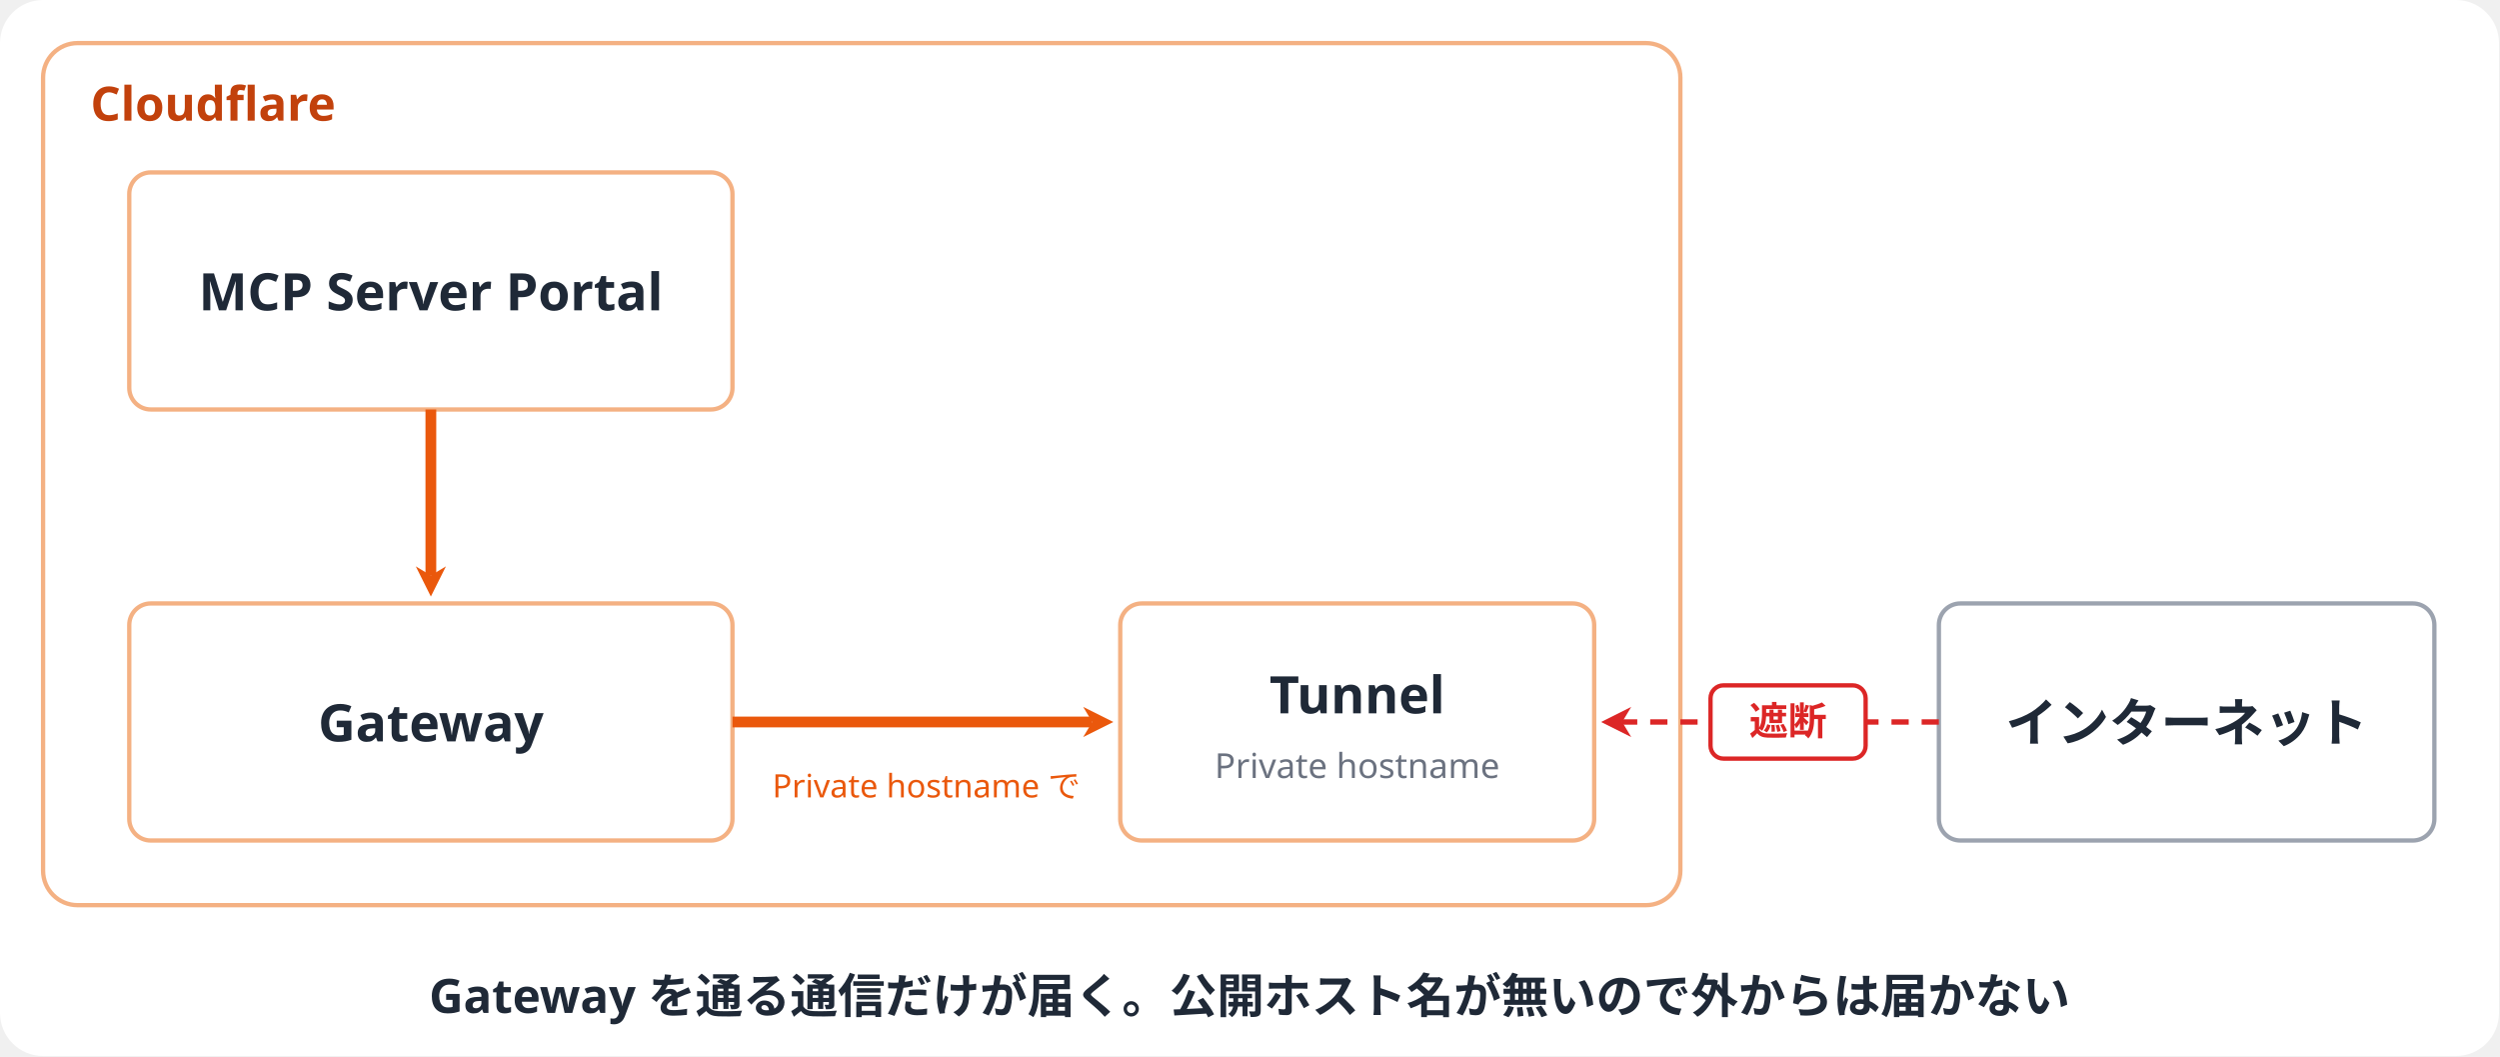
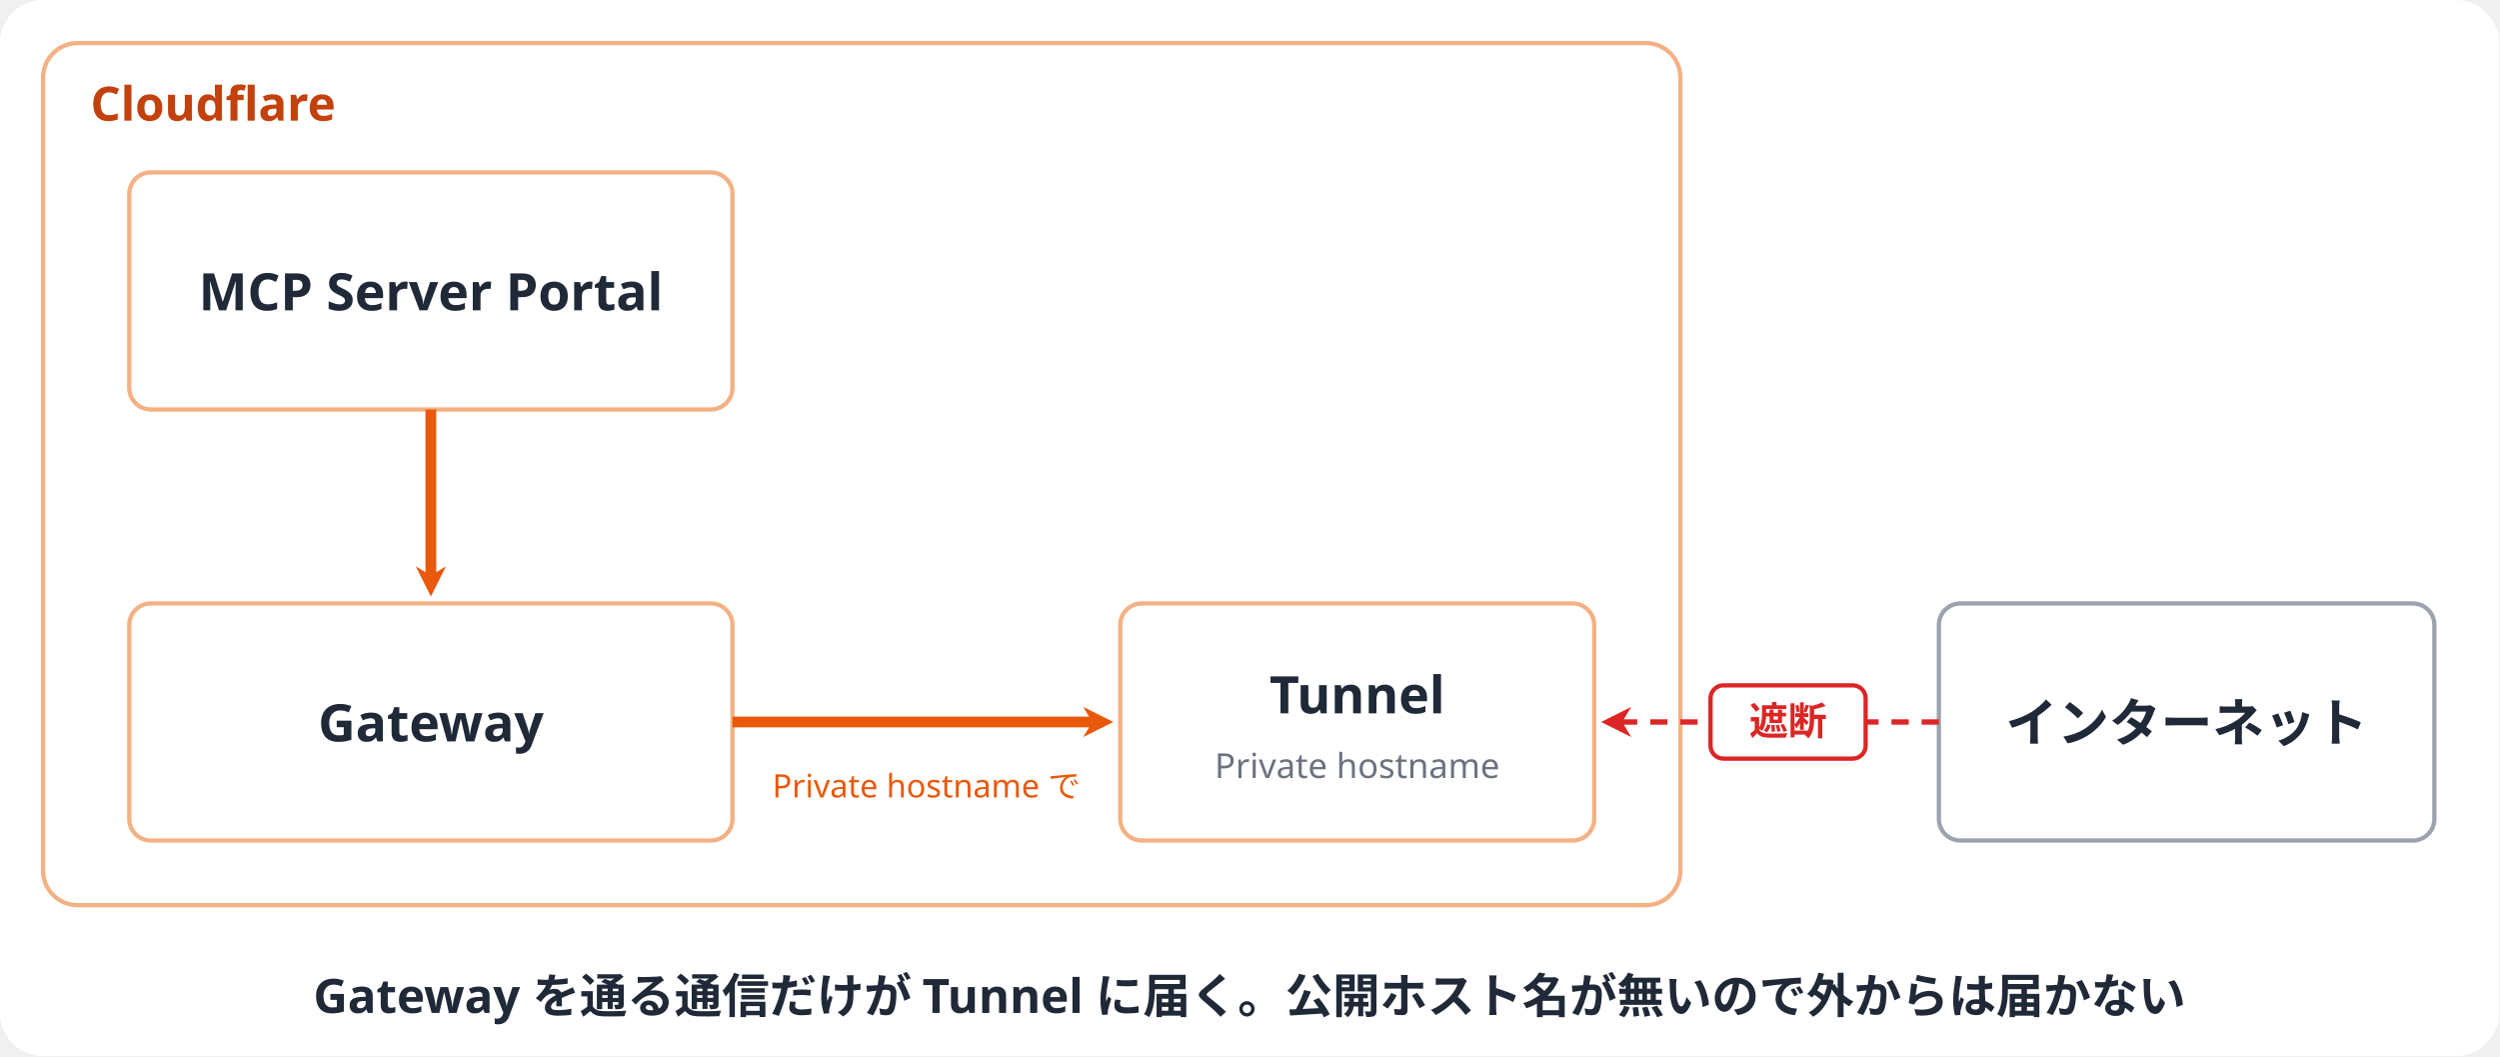
<svg xmlns="http://www.w3.org/2000/svg" width="1160" height="490" viewBox="0 0 1160 490">
  <defs>
    <marker id="a9CA3AF" viewBox="0 0 10 10" refX="3" refY="5" markerWidth="14" markerHeight="14" markerUnits="userSpaceOnUse" orient="auto">
      <path d="M0,0 L10,5 L0,10 L3,5 z" fill="#9CA3AF" />
    </marker>
    <marker id="aEA580C" viewBox="0 0 10 10" refX="3" refY="5" markerWidth="14" markerHeight="14" markerUnits="userSpaceOnUse" orient="auto">
      <path d="M0,0 L10,5 L0,10 L3,5 z" fill="#EA580C" />
    </marker>
    <marker id="aDC2626" viewBox="0 0 10 10" refX="3" refY="5" markerWidth="14" markerHeight="14" markerUnits="userSpaceOnUse" orient="auto">
      <path d="M0,0 L10,5 L0,10 L3,5 z" fill="#DC2626" />
    </marker>
    <marker id="a6B7280" viewBox="0 0 10 10" refX="3" refY="5" markerWidth="14" markerHeight="14" markerUnits="userSpaceOnUse" orient="auto">
      <path d="M0,0 L10,5 L0,10 L3,5 z" fill="#6B7280" />
    </marker>
  </defs>
  <rect width="1160" height="490" rx="20" fill="#FFFFFF" />
  <rect x="20" y="20" width="760" height="400" rx="16" fill="none" stroke="#F4B183" stroke-width="2" />
  <text x="42" y="56" font-family="'BIZ UDPGothic', 'Hiragino Sans', sans-serif" font-size="22" font-weight="700" fill="#C2410C" text-anchor="start">Cloudflare</text>
  <g>
    <rect x="60" y="80" width="280" height="110" rx="10" fill="#FFFFFF" stroke="#F4B183" stroke-width="2" />
    <text x="200.0" y="144.0" font-family="'BIZ UDPGothic', 'Hiragino Sans', sans-serif" font-size="24" font-weight="700" fill="#1F2937" text-anchor="middle">MCP Server Portal</text>
  </g>
  <g>
    <rect x="60" y="280" width="280" height="110" rx="10" fill="#FFFFFF" stroke="#F4B183" stroke-width="2" />
    <text x="200.0" y="344.0" font-family="'BIZ UDPGothic', 'Hiragino Sans', sans-serif" font-size="24" font-weight="700" fill="#1F2937" text-anchor="middle">Gateway</text>
  </g>
  <g>
    <rect x="520" y="280" width="220" height="110" rx="10" fill="#FFFFFF" stroke="#F4B183" stroke-width="2" />
    <text x="630.0" y="331.0" font-family="'BIZ UDPGothic', 'Hiragino Sans', sans-serif" font-size="24" font-weight="700" fill="#1F2937" text-anchor="middle">Tunnel</text>
    <text x="630.0" y="361.0" font-family="'BIZ UDPGothic', 'Hiragino Sans', sans-serif" font-size="16" font-weight="400" fill="#6B7280" text-anchor="middle">Private hostname</text>
  </g>
  <g>
    <rect x="900" y="280" width="230" height="110" rx="10" fill="#FFFFFF" stroke="#9CA3AF" stroke-width="2" />
    <text x="1015.0" y="344.0" font-family="'BIZ UDPGothic', 'Hiragino Sans', sans-serif" font-size="24" font-weight="700" fill="#1F2937" text-anchor="middle">インターネット</text>
  </g>
  <path d="M200,190 L200,267" fill="none" stroke="#EA580C" stroke-width="5" opacity="1" marker-end="url(#aEA580C)" />
  <path d="M340,335 L507,335" fill="none" stroke="#EA580C" stroke-width="5" opacity="1" marker-end="url(#aEA580C)" />
  <text x="430" y="370" font-family="'BIZ UDPGothic', 'Hiragino Sans', sans-serif" font-size="15" font-weight="500" fill="#EA580C" text-anchor="middle">Private hostname で</text>
  <path d="M900,335 L753,335" fill="none" stroke="#DC2626" stroke-width="2.5" stroke-dasharray="8 6" opacity="1" marker-end="url(#aDC2626)" />
  <rect x="794" y="318" width="72" height="34" rx="6" fill="#FFFFFF" stroke="#DC2626" stroke-width="2" />
  <text x="830" y="341" font-family="'BIZ UDPGothic', 'Hiragino Sans', sans-serif" font-size="18" font-weight="700" fill="#DC2626" text-anchor="middle">遮断</text>
-   <text x="580.0" y="470" font-family="'BIZ UDPGothic', 'Hiragino Sans', sans-serif" font-size="22" font-weight="700" fill="#1F2937" text-anchor="middle">Gateway を通る通信だけが届く。公開ホスト名が無いので外からは届かない</text>
+   <text x="580.0" y="470" font-family="'BIZ UDPGothic', 'Hiragino Sans', sans-serif" font-size="22" font-weight="700" fill="#1F2937" text-anchor="middle">Gateway を通る通信だけが Tunnel に届く。公開ホスト名が無いので外からは届かない</text>
</svg>
